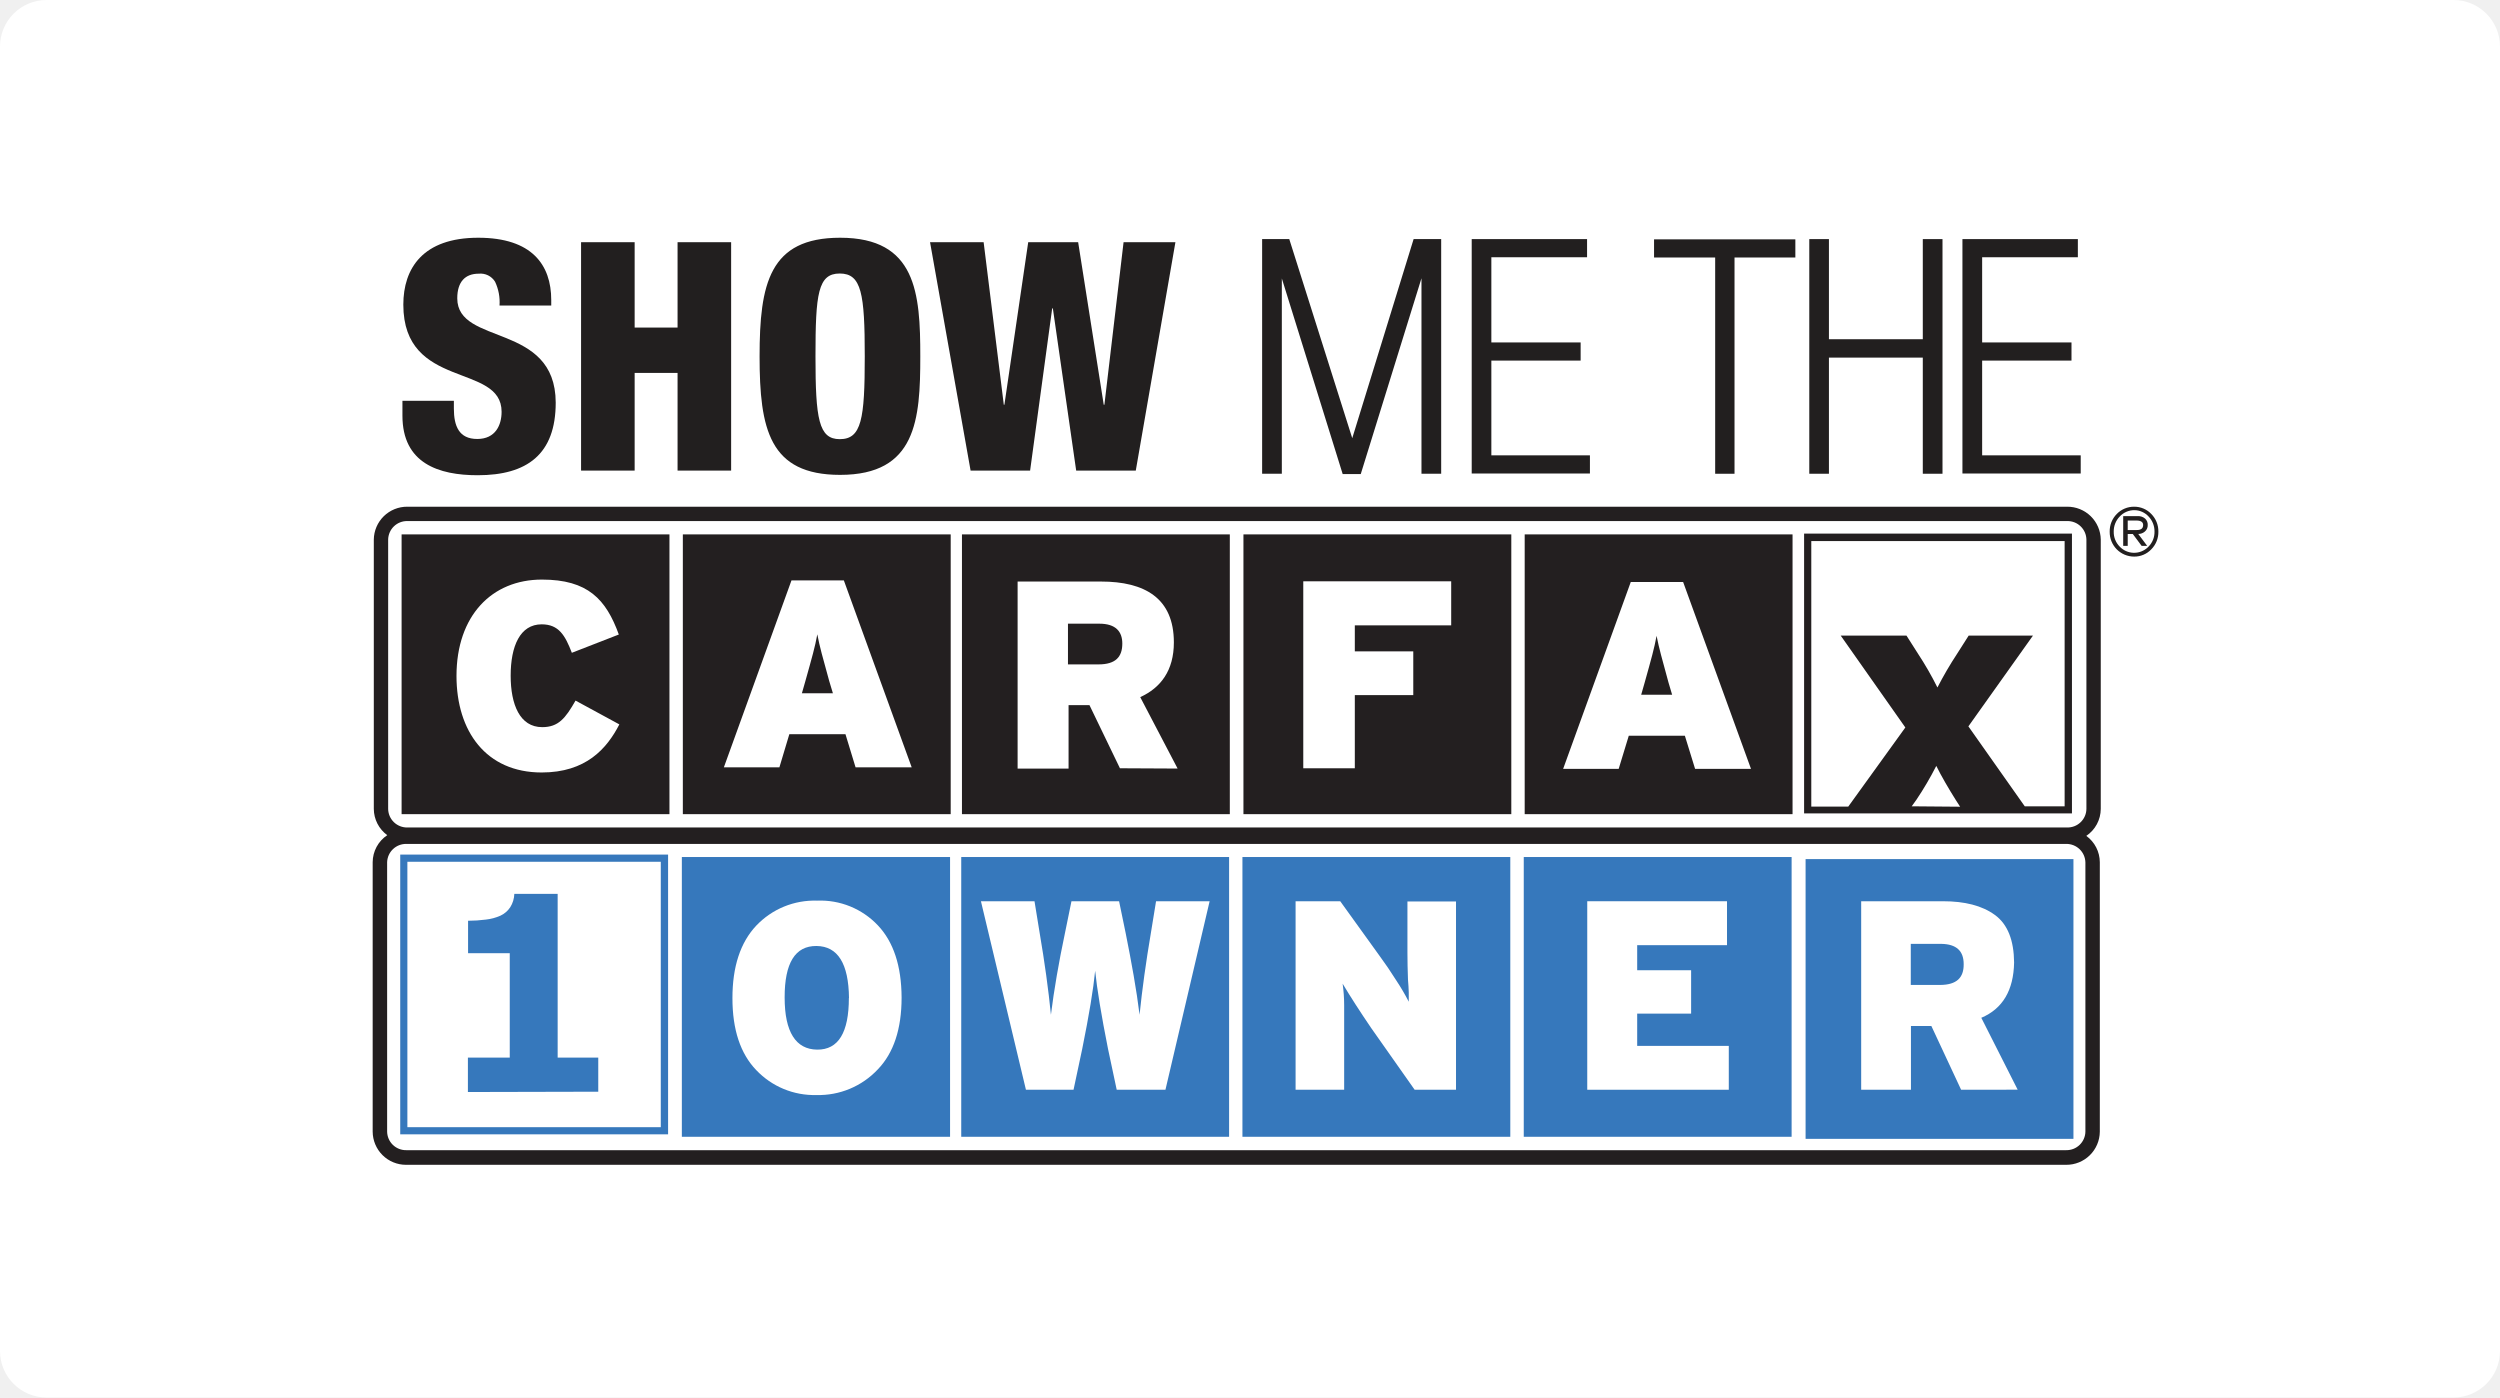
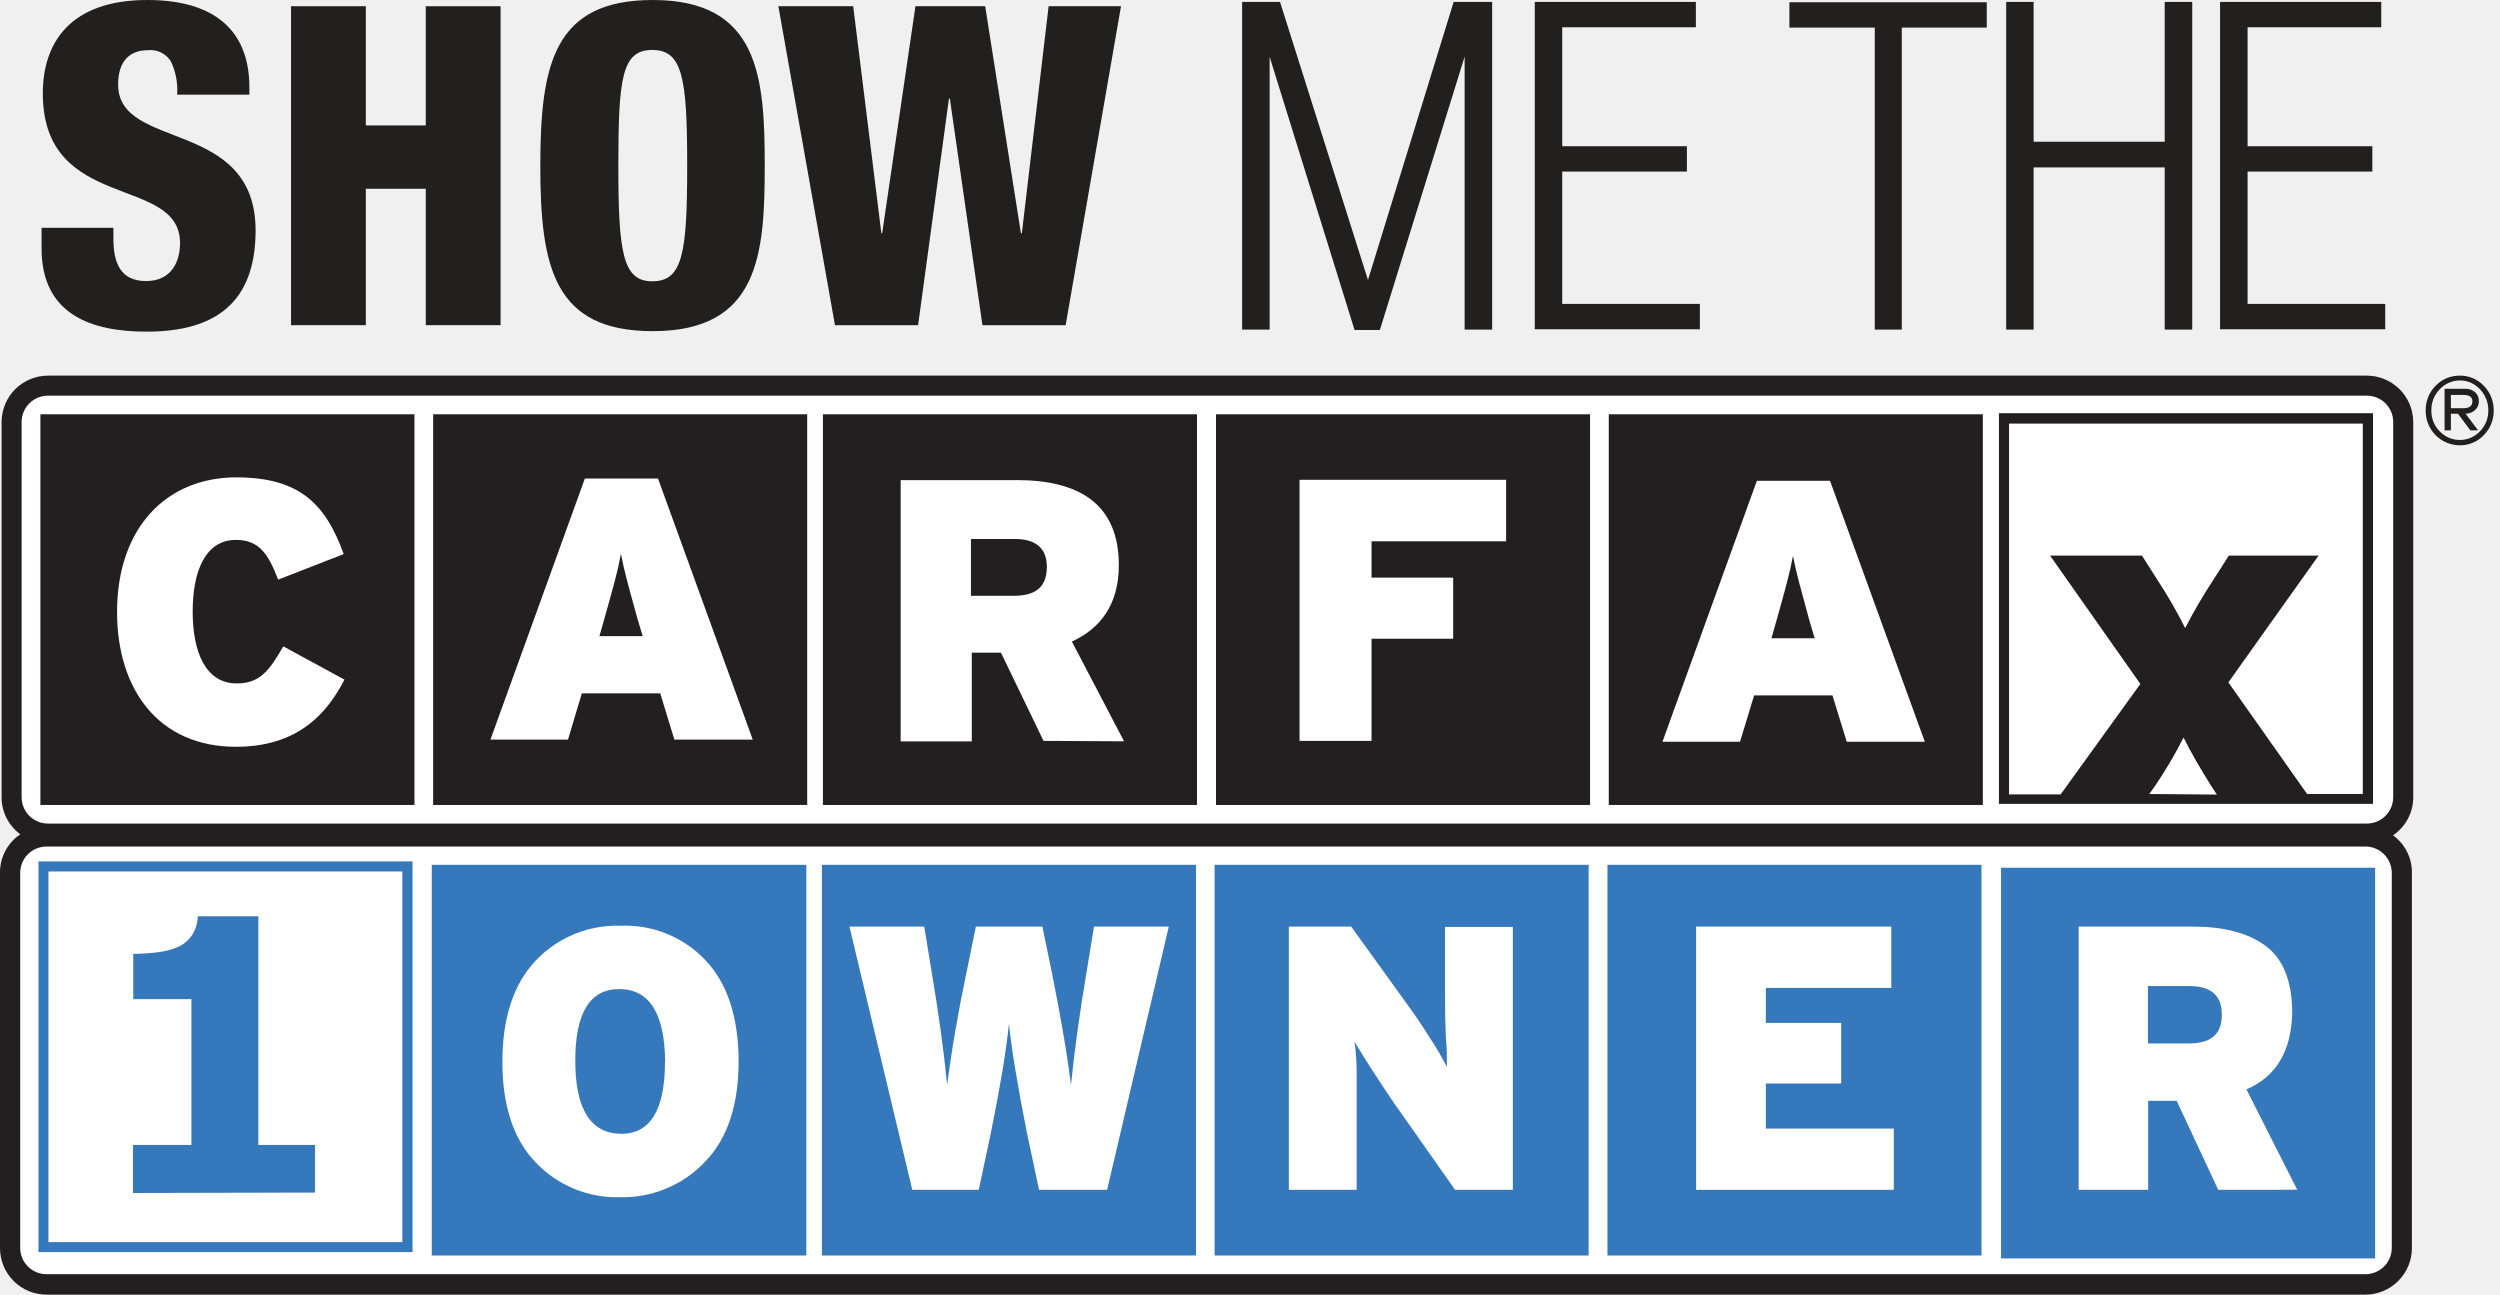
- <svg xmlns="http://www.w3.org/2000/svg" width="161" height="90" viewBox="0 0 161 90" fill="none">
-   <rect width="161" height="90" rx="3" fill="white" />
-   <path d="M29.448 19.212C29.448 18.143 29.961 17.625 30.831 17.625C31.037 17.604 31.245 17.641 31.431 17.732C31.617 17.824 31.773 17.966 31.882 18.143C32.108 18.621 32.207 19.149 32.169 19.676H35.5V19.324C35.5 17.058 34.258 15.31 30.797 15.31C27.232 15.31 25.974 17.284 25.974 19.619C25.974 25.123 32.303 23.352 32.303 26.519C32.303 27.362 31.92 28.27 30.735 28.27C29.551 28.27 29.229 27.427 29.229 26.312V25.813H25.917V26.772C25.917 29.838 28.248 30.605 30.762 30.605C33.936 30.605 35.788 29.263 35.788 25.928C35.773 20.746 29.448 22.279 29.448 19.212Z" fill="#221F1F" />
-   <path d="M43.635 21.095H40.871V15.598H37.421V30.306H40.871V24.016H43.635V30.306H47.085V15.598H43.635V21.095Z" fill="#221F1F" />
-   <path d="M54.103 15.31C49.55 15.31 48.917 18.273 48.917 22.954C48.917 27.634 49.55 30.582 54.103 30.582C59.01 30.582 59.267 27.032 59.267 22.954C59.267 18.875 59.01 15.31 54.103 15.31ZM54.081 28.282C52.724 28.282 52.517 26.983 52.517 22.946C52.517 18.91 52.678 17.614 54.081 17.614C55.483 17.614 55.691 18.913 55.691 22.954C55.691 26.994 55.483 28.282 54.081 28.282Z" fill="#221F1F" />
-   <path d="M71.123 26.067H71.081L69.433 15.598H66.217L64.683 26.067H64.645L63.346 15.598H59.895L62.506 30.306H66.339L67.761 19.86H67.804L69.306 30.306H73.144L75.697 15.598H72.358L71.123 26.067Z" fill="#221F1F" />
-   <path d="M87.085 28.22L83.029 15.398H81.281V30.509H82.55V17.932L86.468 30.528H87.633L91.543 17.92V30.509H92.812V15.398H91.037L87.085 28.22Z" fill="#221F1F" />
-   <path d="M96.043 23.222H101.793V22.053H96.043V16.567H102.207V15.398H94.778V30.494H102.391V29.324H96.043V23.222Z" fill="#221F1F" />
-   <path d="M106.521 16.583H110.457V30.51H111.703V16.583H115.621V15.414H106.521V16.583Z" fill="#221F1F" />
-   <path d="M123.828 21.846H117.783V15.398H116.518V30.509H117.783V23.03H123.828V30.509H125.097V15.398H123.828V21.846Z" fill="#221F1F" />
-   <path d="M127.65 29.324V23.222H133.404V22.053H127.65V16.567H133.814V15.398H126.381V30.494H133.998V29.324H127.65Z" fill="#221F1F" />
-   <path d="M138.999 34.227C139.005 34.44 138.967 34.651 138.889 34.849C138.81 35.046 138.693 35.226 138.543 35.377C138.401 35.527 138.23 35.646 138.04 35.726C137.85 35.807 137.646 35.847 137.439 35.845C137.231 35.845 137.024 35.803 136.832 35.723C136.64 35.643 136.465 35.525 136.318 35.377C136.172 35.228 136.056 35.052 135.978 34.859C135.9 34.666 135.861 34.459 135.864 34.25C135.858 34.038 135.896 33.826 135.974 33.628C136.053 33.431 136.17 33.251 136.32 33.1C136.465 32.95 136.639 32.831 136.831 32.751C137.024 32.67 137.231 32.63 137.439 32.632C137.646 32.63 137.85 32.671 138.04 32.751C138.23 32.831 138.401 32.95 138.543 33.1C138.69 33.249 138.806 33.425 138.884 33.618C138.962 33.812 139.001 34.018 138.999 34.227ZM138.75 34.227C138.754 33.867 138.616 33.521 138.367 33.261C138.252 33.136 138.113 33.035 137.958 32.965C137.803 32.895 137.636 32.858 137.466 32.855C137.287 32.852 137.108 32.887 136.943 32.958C136.778 33.028 136.63 33.133 136.508 33.265C136.383 33.394 136.285 33.546 136.219 33.713C136.153 33.88 136.121 34.059 136.124 34.239C136.12 34.416 136.152 34.593 136.218 34.759C136.284 34.924 136.382 35.074 136.508 35.201C136.741 35.447 137.063 35.591 137.402 35.6C137.741 35.609 138.071 35.484 138.317 35.251L138.367 35.201C138.493 35.072 138.592 34.92 138.658 34.753C138.724 34.586 138.755 34.407 138.75 34.227ZM138.313 33.809C138.317 33.889 138.302 33.968 138.27 34.041C138.238 34.115 138.19 34.179 138.129 34.231C138.011 34.333 137.86 34.389 137.704 34.388L138.279 35.155H137.922L137.351 34.388H137.025V35.155H136.734V33.238H137.662C137.836 33.227 138.007 33.284 138.141 33.395C138.199 33.447 138.244 33.511 138.274 33.583C138.304 33.654 138.317 33.732 138.313 33.809ZM138.018 33.809C138.018 33.618 137.869 33.522 137.581 33.522H137.025V34.135H137.6C137.884 34.135 138.018 34.032 138.018 33.809Z" fill="#221F1F" />
-   <path d="M133.127 33.545H26.23C25.909 33.54 25.599 33.662 25.368 33.885C25.137 34.107 25.003 34.413 24.996 34.733V52.094C24.999 52.254 25.032 52.412 25.096 52.558C25.159 52.705 25.251 52.837 25.366 52.948C25.48 53.059 25.616 53.147 25.764 53.205C25.912 53.264 26.071 53.293 26.23 53.291H133.127C133.286 53.294 133.445 53.265 133.594 53.206C133.743 53.148 133.879 53.061 133.994 52.95C134.109 52.839 134.201 52.706 134.265 52.559C134.328 52.412 134.362 52.255 134.365 52.094V34.749C134.364 34.589 134.331 34.431 134.269 34.284C134.207 34.137 134.116 34.004 134.002 33.892C133.888 33.78 133.753 33.692 133.605 33.632C133.456 33.573 133.298 33.543 133.138 33.545H133.127Z" fill="white" />
-   <path d="M133.065 54.349H26.165C25.843 54.344 25.532 54.468 25.301 54.692C25.07 54.916 24.937 55.222 24.931 55.544V72.894C24.933 73.054 24.967 73.211 25.03 73.358C25.094 73.504 25.186 73.637 25.3 73.748C25.415 73.859 25.55 73.946 25.698 74.005C25.847 74.064 26.005 74.093 26.165 74.09H133.065C133.225 74.093 133.383 74.065 133.532 74.006C133.681 73.948 133.816 73.86 133.931 73.749C134.046 73.638 134.137 73.505 134.2 73.358C134.264 73.212 134.297 73.054 134.299 72.894V55.525C134.297 55.366 134.264 55.208 134.2 55.061C134.137 54.914 134.046 54.782 133.931 54.67C133.816 54.559 133.681 54.472 133.532 54.413C133.383 54.355 133.225 54.326 133.065 54.329V54.349Z" fill="white" />
-   <path fill-rule="evenodd" clip-rule="evenodd" d="M135.289 52.094V34.748C135.281 34.182 135.049 33.641 134.644 33.245C134.239 32.848 133.694 32.628 133.127 32.632H26.231C25.665 32.628 25.12 32.849 24.715 33.245C24.311 33.642 24.08 34.182 24.073 34.748V52.094C24.075 52.424 24.155 52.749 24.305 53.042C24.456 53.336 24.673 53.59 24.939 53.785C24.652 53.976 24.416 54.234 24.252 54.538C24.089 54.841 24.002 55.18 24 55.525V72.875C24.002 73.443 24.23 73.988 24.633 74.389C25.036 74.79 25.582 75.015 26.151 75.014H133.066C133.633 75.017 134.179 74.795 134.584 74.397C134.989 73.999 135.221 73.458 135.228 72.89V55.525C135.226 55.194 135.146 54.868 134.995 54.574C134.844 54.28 134.625 54.025 134.358 53.831C134.643 53.639 134.876 53.381 135.039 53.078C135.201 52.775 135.287 52.438 135.289 52.094ZM134.3 72.875C134.298 73.034 134.264 73.192 134.2 73.338C134.137 73.485 134.045 73.617 133.931 73.728C133.816 73.839 133.681 73.927 133.532 73.986C133.384 74.044 133.225 74.073 133.066 74.071H26.166C26.006 74.074 25.847 74.045 25.699 73.987C25.55 73.928 25.415 73.841 25.3 73.73C25.185 73.618 25.093 73.486 25.03 73.339C24.967 73.192 24.933 73.034 24.931 72.875V55.525C24.942 55.206 25.077 54.904 25.308 54.684C25.538 54.464 25.847 54.343 26.166 54.348H133.066C133.388 54.344 133.698 54.468 133.93 54.692C134.161 54.916 134.294 55.222 134.3 55.544V72.875ZM134.365 52.094C134.363 52.254 134.329 52.412 134.265 52.559C134.201 52.705 134.11 52.838 133.994 52.949C133.879 53.06 133.744 53.148 133.595 53.206C133.446 53.265 133.287 53.293 133.127 53.29H26.231C26.071 53.293 25.913 53.264 25.765 53.205C25.616 53.146 25.481 53.059 25.366 52.948C25.252 52.837 25.16 52.704 25.096 52.558C25.033 52.411 24.999 52.254 24.997 52.094V34.748C25.003 34.427 25.136 34.122 25.366 33.898C25.597 33.675 25.906 33.552 26.227 33.556H133.127C133.287 33.553 133.445 33.582 133.594 33.64C133.743 33.698 133.878 33.785 133.993 33.896C134.108 34.007 134.2 34.139 134.264 34.285C134.328 34.431 134.362 34.589 134.365 34.748V52.094Z" fill="#231F20" />
-   <path d="M43.975 34.415V52.432H61.225V34.415H43.975Z" fill="#231F20" />
-   <path d="M61.95 34.415V52.432H79.2V34.415H61.95Z" fill="#231F20" />
-   <path d="M80.078 34.415V52.432H97.328V34.415H80.078Z" fill="#231F20" />
-   <path d="M98.19 34.415V52.432H115.44V34.415H98.19Z" fill="#231F20" />
-   <path d="M25.863 34.415V52.432H43.113V34.415H25.863Z" fill="#231F20" />
-   <path d="M34.884 49.748C31.307 49.748 29.398 47.1 29.398 43.531C29.398 39.655 31.672 37.325 34.899 37.325C37.859 37.325 39.028 38.593 39.852 40.863L36.827 42.04C36.394 40.916 35.984 40.207 34.884 40.207C33.492 40.207 32.887 41.606 32.887 43.516C32.887 45.363 33.473 46.828 34.918 46.828C35.965 46.828 36.413 46.26 37.065 45.118L39.886 46.651C39.081 48.215 37.736 49.748 34.884 49.748Z" fill="white" />
-   <path d="M53.639 44.646H51.642L51.868 43.856C52.297 42.323 52.489 41.66 52.635 40.851C52.788 41.66 52.976 42.311 53.401 43.856L53.639 44.646ZM58.714 49.418L54.344 37.378H50.971L46.616 49.418H50.193L50.833 47.283H54.448L55.099 49.418H58.714Z" fill="white" />
-   <path d="M72.277 41.445C72.277 42.304 71.848 42.787 70.744 42.787H68.777V40.165H70.797C71.867 40.165 72.277 40.686 72.277 41.445ZM75.838 49.495L73.431 44.895C74.753 44.293 75.597 43.178 75.597 41.372C75.597 38.52 73.722 37.451 70.901 37.451H65.534V49.499H68.816V45.409H70.161L72.124 49.476L75.838 49.495Z" fill="white" />
-   <path d="M87.25 40.273V41.948H91.015V44.765H87.25V49.477H83.931V37.436H93.457V40.273H87.25Z" fill="white" />
-   <path d="M107.685 44.742H105.692L105.918 43.953C106.347 42.419 106.535 41.756 106.684 40.947C106.842 41.756 107.029 42.404 107.451 43.953L107.685 44.742ZM112.764 49.515L108.394 37.482H105.021L100.666 49.515H104.243L104.894 47.38H108.505L109.164 49.515H112.764Z" fill="white" />
-   <path d="M116.184 34.365V52.382H133.434V34.365H116.184ZM123.114 51.926L123.417 51.504C123.887 50.803 124.315 50.075 124.697 49.323C125.016 49.974 125.487 50.779 125.959 51.531L126.231 51.953L123.114 51.926ZM132.962 51.926H130.394L126.764 46.778L130.923 40.932H126.783L126.051 42.082C125.585 42.789 125.158 43.521 124.77 44.274C124.394 43.519 123.973 42.787 123.509 42.082L122.777 40.932H118.541L122.704 46.85L119.028 51.945H116.647V34.844H132.962V51.926Z" fill="#231F20" />
-   <path d="M25.775 55.035V73.051H43.025V55.035H25.775ZM42.554 55.498V72.591H26.235V55.498H42.554Z" fill="#3678BC" />
-   <path d="M43.911 55.192V73.209H61.184V55.192H43.911Z" fill="#3678BC" />
-   <path d="M61.904 55.192V73.209H79.154V55.192H61.904Z" fill="#3678BC" />
-   <path d="M80.013 55.192V73.209H97.263V55.192H80.013Z" fill="#3678BC" />
-   <path d="M98.13 55.192V73.209H115.38V55.192H98.13Z" fill="#3678BC" />
-   <path d="M116.28 55.326V73.342H133.53V55.326H116.28Z" fill="#3678BC" />
-   <path d="M38.528 70.306V68.11H35.913V57.565H33.123C33.113 57.869 33.023 58.165 32.862 58.423C32.705 58.661 32.485 58.851 32.226 58.971C31.93 59.101 31.616 59.185 31.294 59.221C30.913 59.271 30.529 59.296 30.144 59.297V61.386H32.828V68.11H30.133V70.326L38.528 70.306Z" fill="#3678BC" />
-   <path d="M58.063 64.238C58.063 66.267 57.552 67.811 56.53 68.869C56.025 69.408 55.412 69.834 54.731 70.118C54.05 70.403 53.316 70.54 52.578 70.521C51.855 70.54 51.137 70.407 50.469 70.13C49.801 69.854 49.2 69.439 48.702 68.915C47.68 67.852 47.169 66.307 47.169 64.28C47.169 62.254 47.68 60.697 48.702 59.611C49.205 59.081 49.814 58.663 50.49 58.385C51.166 58.108 51.893 57.977 52.624 58.001C53.351 57.971 54.077 58.098 54.752 58.372C55.426 58.647 56.034 59.063 56.534 59.592C57.543 60.658 58.053 62.207 58.063 64.238ZM54.675 64.277C54.652 62.053 53.954 60.935 52.582 60.922C51.209 60.91 50.526 62.016 50.531 64.242C50.531 66.465 51.251 67.581 52.624 67.596C53.996 67.612 54.667 66.485 54.667 64.277H54.675Z" fill="white" />
-   <path d="M75.055 70.18H71.916L71.356 67.547C70.924 65.372 70.648 63.696 70.528 62.517C70.413 63.698 70.136 65.374 69.696 67.547L69.136 70.18H66.07L63.172 58.04H66.622L66.951 60.064C67.276 61.971 67.519 63.733 67.68 65.35C67.879 63.748 68.182 61.996 68.585 60.083L69.002 58.04H72.069L72.491 60.083C72.874 62 73.192 63.748 73.388 65.35C73.554 63.725 73.798 61.963 74.12 60.064L74.45 58.04H77.9L75.055 70.18Z" fill="white" />
-   <path d="M91.103 70.18L88.297 66.194C87.582 65.143 86.971 64.195 86.465 63.349C86.531 63.809 86.564 64.272 86.564 64.737V70.18H83.436V58.04H86.311L88.895 61.628C89.194 62.034 89.543 62.54 89.934 63.161C90.222 63.596 90.486 64.046 90.724 64.511V63.909C90.724 63.644 90.693 63.391 90.674 63.085C90.651 62.464 90.639 61.892 90.639 61.371V58.055H93.767V70.18H91.103Z" fill="white" />
-   <path d="M102.219 70.18V58.04H111.219V60.869H105.435V62.483H108.908V65.277H105.435V67.355H111.334V70.18H102.219Z" fill="white" />
-   <path d="M126.296 70.18L124.38 66.075H123.065V70.18H119.86V58.04H125.123C126.523 58.04 127.638 58.316 128.47 58.922C129.302 59.527 129.697 60.57 129.708 61.988C129.675 63.777 128.971 64.963 127.596 65.546L129.938 70.176L126.296 70.18ZM126.461 62.088C126.461 61.241 125.994 60.804 125.028 60.785H123.054V63.43H124.97C125.998 63.418 126.473 62.974 126.461 62.088Z" fill="white" />
+ <svg xmlns="http://www.w3.org/2000/svg" width="112" height="58" viewBox="0 0 112 58" fill="none">
+   <path d="M5.292 3.791C5.292 2.752 5.791 2.249 6.636 2.249C6.837 2.228 7.039 2.264 7.219 2.353C7.4 2.442 7.552 2.58 7.657 2.752C7.877 3.216 7.973 3.729 7.936 4.242H11.172V3.899C11.172 1.698 9.966 0 6.603 0C3.14 0 1.918 1.918 1.918 4.186C1.918 9.533 8.066 7.813 8.066 10.889C8.066 11.708 7.694 12.591 6.543 12.591C5.393 12.591 5.08 11.771 5.08 10.688V10.204H1.862V11.134C1.862 14.114 4.126 14.858 6.569 14.858C9.653 14.858 11.451 13.555 11.451 10.315C11.437 5.281 5.292 6.77 5.292 3.791Z" fill="#221F1F" />
+   <path d="M19.074 5.619H16.389V0.279H13.038V14.568H16.389V8.457H19.074V14.568H22.426V0.279H19.074V5.619Z" fill="#221F1F" />
+   <path d="M29.244 0C24.82 0 24.206 2.879 24.206 7.426C24.206 11.972 24.82 14.836 29.244 14.836C34.011 14.836 34.26 11.388 34.26 7.426C34.26 3.463 34.011 0 29.244 0ZM29.222 12.602C27.903 12.602 27.702 11.339 27.702 7.418C27.702 3.497 27.859 2.238 29.222 2.238C30.585 2.238 30.786 3.5 30.786 7.426C30.786 11.351 30.585 12.602 29.222 12.602Z" fill="#221F1F" />
+   <path d="M45.779 10.449H45.737L44.136 0.279H41.012L39.522 10.449H39.485L38.223 0.279H34.871L37.407 14.568H41.131L42.513 4.42H42.554L44.013 14.568H47.741L50.221 0.279H46.978L45.779 10.449Z" fill="#221F1F" />
+   <path d="M61.285 12.543L57.345 0.086H55.647V14.766H56.88V2.547L60.685 14.784H61.818L65.616 2.536V14.766H66.849V0.086H65.124L61.285 12.543Z" fill="#221F1F" />
+   <path d="M69.987 7.686H75.573V6.551H69.987V1.222H75.975V0.086H68.758V14.751H76.154V13.615H69.987V7.686Z" fill="#221F1F" />
+   <path d="M80.165 1.237H83.99V14.766H85.2V1.237H89.006V0.101H80.165V1.237Z" fill="#221F1F" />
+   <path d="M96.979 6.35H91.106V0.086H89.877V14.766H91.106V7.5H96.979V14.766H98.212V0.086H96.979V6.35Z" fill="#221F1F" />
+   <path d="M100.692 13.615V7.686H106.281V6.551H100.692V1.222H106.68V0.086H99.459V14.751H106.858V13.615H100.692Z" fill="#221F1F" />
+   <path d="M111.718 18.377C111.723 18.584 111.686 18.789 111.61 18.981C111.534 19.173 111.42 19.348 111.274 19.494C111.137 19.64 110.97 19.755 110.786 19.834C110.601 19.912 110.402 19.951 110.202 19.949C109.999 19.949 109.799 19.909 109.612 19.831C109.425 19.753 109.255 19.638 109.113 19.494C108.971 19.35 108.858 19.179 108.783 18.991C108.707 18.803 108.669 18.602 108.671 18.4C108.666 18.193 108.703 17.988 108.779 17.796C108.855 17.604 108.969 17.429 109.115 17.282C109.255 17.137 109.424 17.021 109.611 16.943C109.798 16.865 109.999 16.826 110.202 16.828C110.402 16.826 110.601 16.865 110.786 16.944C110.97 17.022 111.137 17.137 111.274 17.282C111.417 17.427 111.529 17.598 111.605 17.786C111.681 17.974 111.72 18.175 111.718 18.377ZM111.476 18.377C111.479 18.028 111.345 17.691 111.103 17.439C110.992 17.317 110.857 17.22 110.706 17.152C110.556 17.084 110.393 17.047 110.228 17.044C110.054 17.041 109.88 17.075 109.72 17.144C109.56 17.213 109.415 17.314 109.297 17.443C109.176 17.568 109.08 17.716 109.016 17.878C108.952 18.041 108.921 18.214 108.925 18.389C108.921 18.561 108.952 18.733 109.016 18.894C109.08 19.055 109.175 19.201 109.297 19.323C109.524 19.563 109.836 19.702 110.166 19.711C110.495 19.72 110.815 19.598 111.055 19.372L111.103 19.323C111.226 19.199 111.322 19.051 111.386 18.888C111.45 18.726 111.48 18.552 111.476 18.377ZM111.051 17.971C111.055 18.049 111.04 18.126 111.009 18.197C110.978 18.268 110.931 18.331 110.872 18.381C110.757 18.48 110.611 18.534 110.459 18.534L111.017 19.279H110.671L110.116 18.534H109.8V19.279H109.517V17.417H110.418C110.587 17.406 110.753 17.461 110.883 17.569C110.94 17.619 110.984 17.682 111.013 17.751C111.042 17.821 111.055 17.896 111.051 17.971ZM110.764 17.971C110.764 17.785 110.619 17.692 110.34 17.692H109.8V18.288H110.358C110.634 18.288 110.764 18.187 110.764 17.971Z" fill="#221F1F" />
+   <path d="M106.013 17.715H2.167C1.856 17.709 1.554 17.828 1.33 18.044C1.105 18.261 0.975 18.557 0.968 18.869V35.735C0.971 35.89 1.004 36.043 1.065 36.185C1.127 36.327 1.216 36.456 1.327 36.564C1.438 36.672 1.57 36.757 1.714 36.814C1.858 36.871 2.012 36.899 2.167 36.897H106.013C106.168 36.899 106.323 36.872 106.467 36.815C106.612 36.758 106.744 36.673 106.855 36.565C106.967 36.457 107.057 36.328 107.118 36.186C107.18 36.043 107.213 35.89 107.216 35.735V18.884C107.215 18.729 107.183 18.575 107.123 18.432C107.062 18.289 106.974 18.16 106.863 18.051C106.752 17.943 106.621 17.857 106.477 17.799C106.333 17.741 106.179 17.712 106.024 17.715H106.013Z" fill="white" />
+   <path d="M105.953 37.925H2.104C1.791 37.921 1.489 38.041 1.265 38.258C1.04 38.476 0.911 38.774 0.905 39.087V55.941C0.907 56.096 0.94 56.249 1.002 56.391C1.063 56.534 1.152 56.662 1.264 56.77C1.375 56.878 1.507 56.963 1.651 57.02C1.795 57.077 1.949 57.105 2.104 57.103H105.953C106.108 57.106 106.262 57.078 106.407 57.021C106.551 56.964 106.683 56.879 106.794 56.771C106.906 56.663 106.995 56.534 107.056 56.392C107.118 56.249 107.15 56.096 107.152 55.941V39.068C107.15 38.913 107.118 38.759 107.056 38.617C106.995 38.474 106.906 38.345 106.794 38.237C106.683 38.129 106.551 38.044 106.407 37.988C106.262 37.931 106.108 37.903 105.953 37.906V37.925Z" fill="white" />
+   <path fill-rule="evenodd" clip-rule="evenodd" d="M108.113 35.735V18.884C108.105 18.333 107.88 17.808 107.487 17.423C107.093 17.038 106.563 16.824 106.013 16.828H2.167C1.617 16.824 1.088 17.038 0.695 17.423C0.302 17.809 0.078 18.334 0.071 18.884V35.735C0.073 36.055 0.15 36.37 0.297 36.656C0.443 36.941 0.654 37.188 0.912 37.377C0.633 37.562 0.404 37.813 0.245 38.108C0.086 38.403 0.002 38.733 0 39.068L0 55.922C0.002 56.474 0.223 57.004 0.615 57.393C1.006 57.783 1.537 58.001 2.089 58H105.953C106.505 58.003 107.035 57.788 107.428 57.401C107.822 57.015 108.047 56.488 108.053 55.937V39.068C108.052 38.746 107.974 38.429 107.827 38.144C107.68 37.858 107.468 37.61 107.208 37.422C107.485 37.235 107.712 36.984 107.87 36.69C108.028 36.396 108.111 36.068 108.113 35.735ZM107.152 55.922C107.15 56.077 107.117 56.23 107.055 56.372C106.994 56.515 106.905 56.643 106.793 56.751C106.682 56.859 106.551 56.944 106.406 57.001C106.262 57.058 106.108 57.086 105.953 57.084H2.104C1.949 57.087 1.795 57.059 1.65 57.002C1.506 56.945 1.374 56.86 1.263 56.752C1.151 56.644 1.062 56.515 1.001 56.373C0.939 56.23 0.907 56.077 0.905 55.922V39.068C0.915 38.758 1.046 38.464 1.27 38.25C1.495 38.036 1.794 37.919 2.104 37.924H105.953C106.266 37.92 106.568 38.04 106.792 38.258C107.017 38.476 107.146 38.773 107.152 39.086V55.922ZM107.216 35.735C107.213 35.89 107.18 36.043 107.118 36.186C107.056 36.328 106.967 36.457 106.855 36.565C106.744 36.673 106.612 36.758 106.467 36.815C106.322 36.872 106.168 36.899 106.013 36.896H2.167C2.012 36.899 1.858 36.871 1.714 36.814C1.57 36.757 1.438 36.672 1.327 36.564C1.216 36.456 1.127 36.327 1.065 36.185C1.004 36.043 0.971 35.89 0.968 35.735V18.884C0.974 18.572 1.103 18.275 1.327 18.058C1.551 17.841 1.852 17.722 2.164 17.726H106.013C106.168 17.723 106.322 17.75 106.466 17.807C106.611 17.863 106.742 17.948 106.854 18.055C106.966 18.163 107.055 18.292 107.117 18.434C107.179 18.576 107.213 18.729 107.216 18.884V35.735Z" fill="#231F20" />
+   <path d="M19.405 18.56V36.062H36.163V18.56H19.405Z" fill="#231F20" />
+   <path d="M36.867 18.56V36.062H53.625V18.56H36.867Z" fill="#231F20" />
+   <path d="M54.477 18.56V36.062H71.235V18.56H54.477Z" fill="#231F20" />
+   <path d="M72.073 18.56V36.062H88.831V18.56H72.073Z" fill="#231F20" />
+   <path d="M1.81 18.56V36.062H18.568V18.56H1.81Z" fill="#231F20" />
+   <path d="M10.573 33.456C7.098 33.456 5.244 30.882 5.244 27.415C5.244 23.65 7.452 21.386 10.588 21.386C13.462 21.386 14.598 22.619 15.399 24.823L12.461 25.967C12.04 24.876 11.641 24.187 10.573 24.187C9.221 24.187 8.632 25.546 8.632 27.4C8.632 29.195 9.202 30.618 10.606 30.618C11.623 30.618 12.058 30.067 12.691 28.957L15.432 30.447C14.65 31.966 13.343 33.456 10.573 33.456Z" fill="white" />
+   <path d="M28.793 28.499H26.853L27.073 27.732C27.49 26.242 27.676 25.598 27.818 24.812C27.967 25.598 28.149 26.231 28.562 27.732L28.793 28.499ZM33.724 33.135L29.479 21.439H26.202L21.971 33.135H25.446L26.067 31.061H29.579L30.212 33.135H33.724Z" fill="white" />
+   <path d="M46.899 25.39C46.899 26.224 46.482 26.693 45.41 26.693H43.499V24.146H45.462C46.501 24.146 46.899 24.652 46.899 25.39ZM50.358 33.21L48.02 28.741C49.305 28.157 50.124 27.073 50.124 25.319C50.124 22.548 48.303 21.509 45.562 21.509H40.349V33.214H43.536V29.24H44.843L46.75 33.191L50.358 33.21Z" fill="white" />
+   <path d="M61.445 24.25V25.878H65.102V28.615H61.445V33.191H58.22V21.495H67.474V24.25H61.445Z" fill="white" />
+   <path d="M81.296 28.593H79.36L79.58 27.826C79.997 26.336 80.179 25.692 80.325 24.906C80.477 25.692 80.66 26.321 81.069 27.826L81.296 28.593ZM86.231 33.229L81.986 21.54H78.708L74.478 33.229H77.953L78.585 31.155H82.094L82.734 33.229H86.231Z" fill="white" />
+   <path d="M89.553 18.512V36.014H106.311V18.512H89.553ZM96.286 35.571L96.58 35.161C97.037 34.481 97.452 33.773 97.824 33.042C98.133 33.675 98.591 34.458 99.049 35.188L99.314 35.597L96.286 35.571ZM105.853 35.571H103.358L99.831 30.57L103.872 24.891H99.85L99.139 26.008C98.686 26.695 98.271 27.406 97.895 28.138C97.529 27.404 97.12 26.693 96.67 26.008L95.958 24.891H91.843L95.888 30.64L92.316 35.59H90.004V18.977H105.853V35.571Z" fill="#231F20" />
+   <path d="M1.724 38.591V56.094H18.482V38.591H1.724ZM18.024 39.042V55.647H2.171V39.042H18.024Z" fill="#3678BC" />
+   <path d="M19.343 38.744V56.246H36.123V38.744H19.343Z" fill="#3678BC" />
+   <path d="M36.822 38.744V56.246H53.58V38.744H36.822Z" fill="#3678BC" />
+   <path d="M54.414 38.744V56.246H71.171V38.744H54.414Z" fill="#3678BC" />
+   <path d="M72.014 38.744V56.246H88.771V38.744H72.014Z" fill="#3678BC" />
+   <path d="M89.647 38.874V56.377H106.405V38.874H89.647Z" fill="#3678BC" />
+   <path d="M14.114 53.427V51.293H11.574V41.049H8.863C8.853 41.344 8.766 41.632 8.61 41.883C8.457 42.115 8.243 42.299 7.992 42.416C7.704 42.541 7.399 42.623 7.087 42.658C6.716 42.706 6.343 42.731 5.97 42.732V44.762H8.576V51.293H5.958V53.446L14.114 53.427Z" fill="#3678BC" />
+   <path d="M33.091 47.532C33.091 49.503 32.594 51.002 31.601 52.03C31.111 52.554 30.515 52.967 29.853 53.244C29.192 53.521 28.479 53.654 27.762 53.635C27.06 53.654 26.362 53.525 25.713 53.256C25.065 52.987 24.48 52.585 23.997 52.075C23.004 51.042 22.507 49.541 22.507 47.573C22.507 45.604 23.004 44.092 23.997 43.037C24.485 42.522 25.077 42.116 25.734 41.846C26.39 41.576 27.097 41.449 27.806 41.473C28.513 41.444 29.218 41.566 29.873 41.833C30.529 42.1 31.119 42.504 31.605 43.018C32.586 44.054 33.081 45.558 33.091 47.532ZM29.799 47.569C29.776 45.409 29.099 44.323 27.765 44.311C26.432 44.298 25.768 45.373 25.773 47.535C25.773 49.695 26.473 50.779 27.806 50.794C29.14 50.809 29.791 49.714 29.791 47.569H29.799Z" fill="white" />
+   <path d="M49.599 53.304H46.549L46.005 50.746C45.586 48.633 45.318 47.005 45.201 45.86C45.089 47.007 44.82 48.636 44.393 50.746L43.849 53.304H40.87L38.055 41.511H41.406L41.727 43.477C42.042 45.329 42.278 47.041 42.434 48.612C42.628 47.056 42.922 45.354 43.313 43.496L43.719 41.511H46.698L47.108 43.496C47.48 45.358 47.789 47.056 47.979 48.612C48.14 47.033 48.377 45.322 48.69 43.477L49.011 41.511H52.362L49.599 53.304Z" fill="white" />
+   <path d="M65.188 53.304L62.462 49.431C61.767 48.411 61.174 47.49 60.682 46.668C60.746 47.115 60.778 47.565 60.779 48.016V53.304H57.74V41.511H60.533L63.043 44.996C63.334 45.391 63.672 45.883 64.052 46.486C64.332 46.908 64.588 47.346 64.819 47.797V47.212C64.819 46.955 64.79 46.709 64.771 46.411C64.749 45.808 64.737 45.253 64.737 44.747V41.526H67.776V53.304H65.188Z" fill="white" />
+   <path d="M75.986 53.304V41.511H84.73V44.259H79.11V45.827H82.484V48.541H79.11V50.56H84.841V53.304H75.986Z" fill="white" />
+   <path d="M99.377 53.304L97.515 49.316H96.238V53.304H93.124V41.511H98.237C99.597 41.511 100.68 41.779 101.488 42.367C102.297 42.956 102.68 43.968 102.691 45.346C102.659 47.084 101.975 48.236 100.639 48.802L102.915 53.301L99.377 53.304ZM99.537 45.443C99.537 44.62 99.083 44.196 98.144 44.177H96.227V46.747H98.088C99.087 46.735 99.548 46.303 99.537 45.443Z" fill="white" />
</svg>
